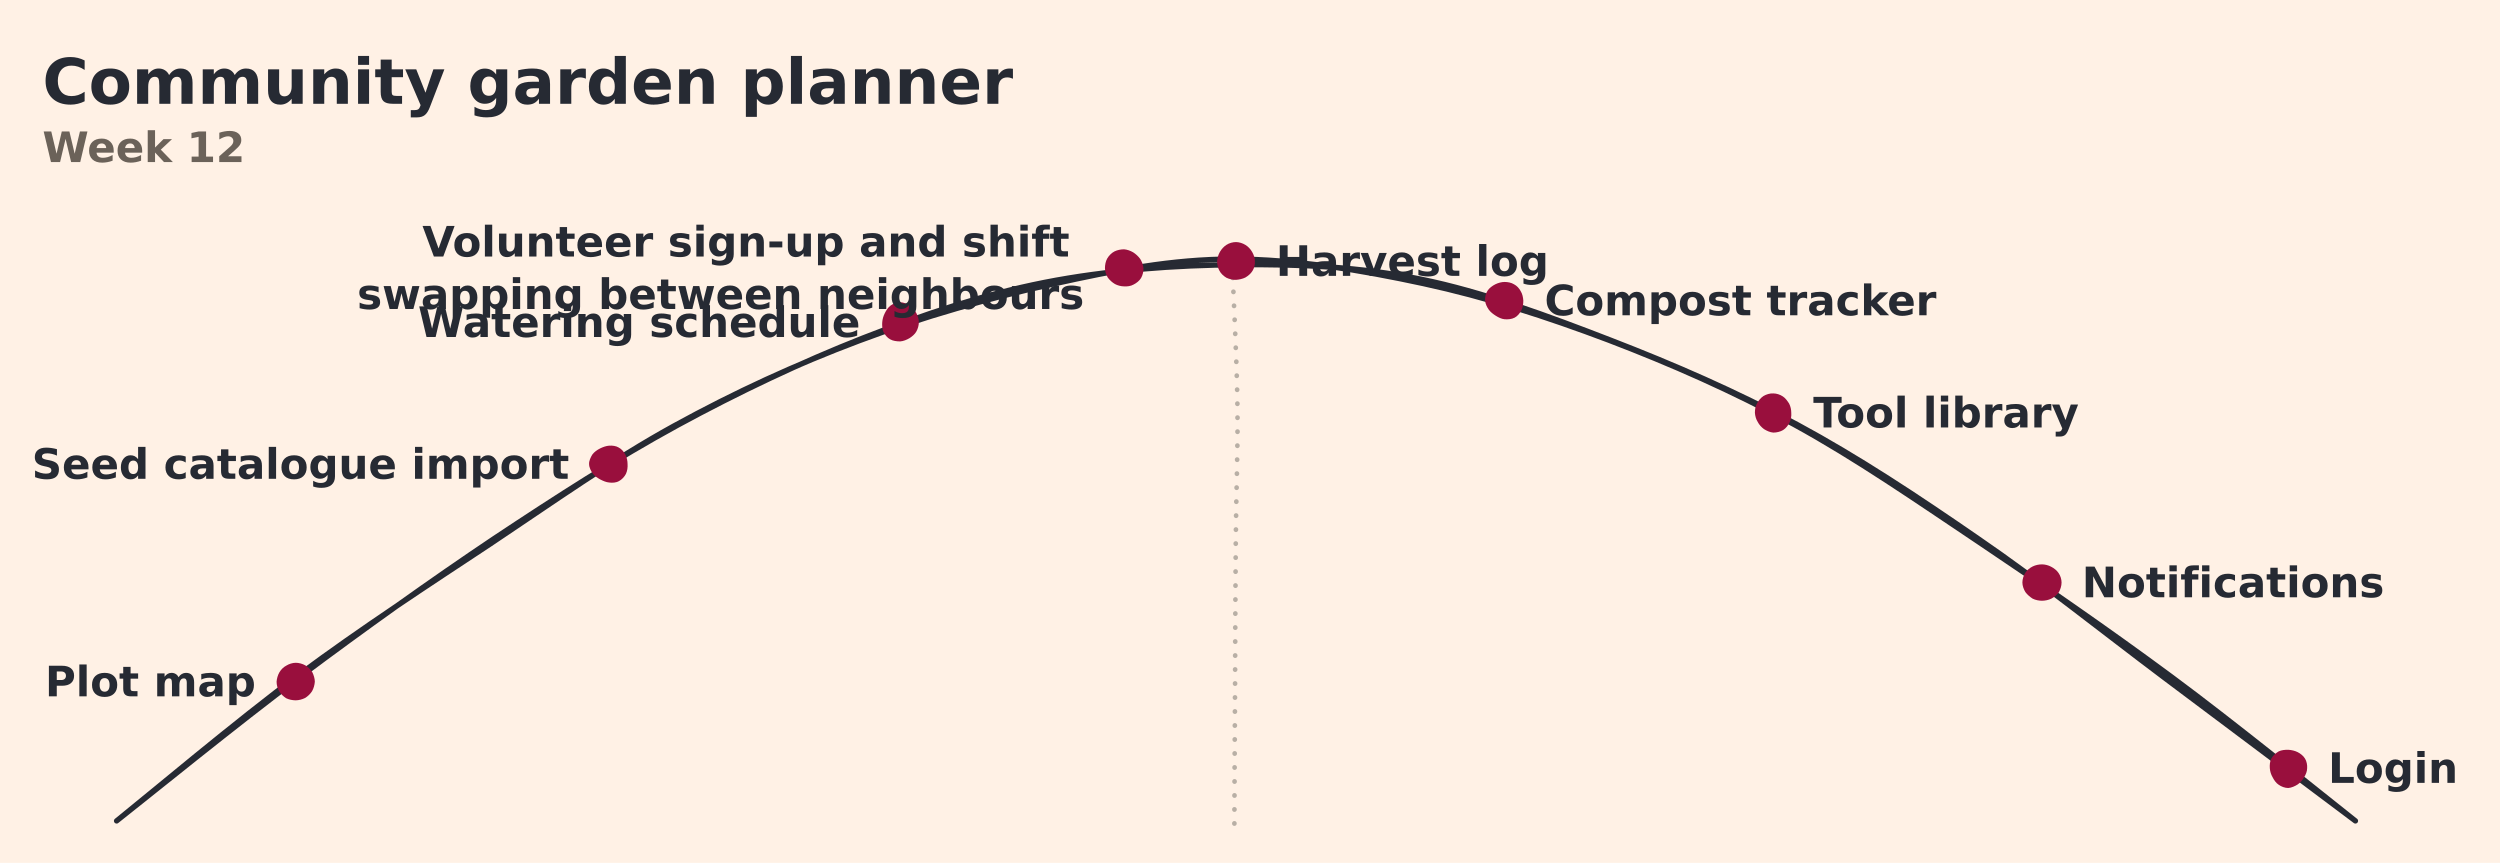
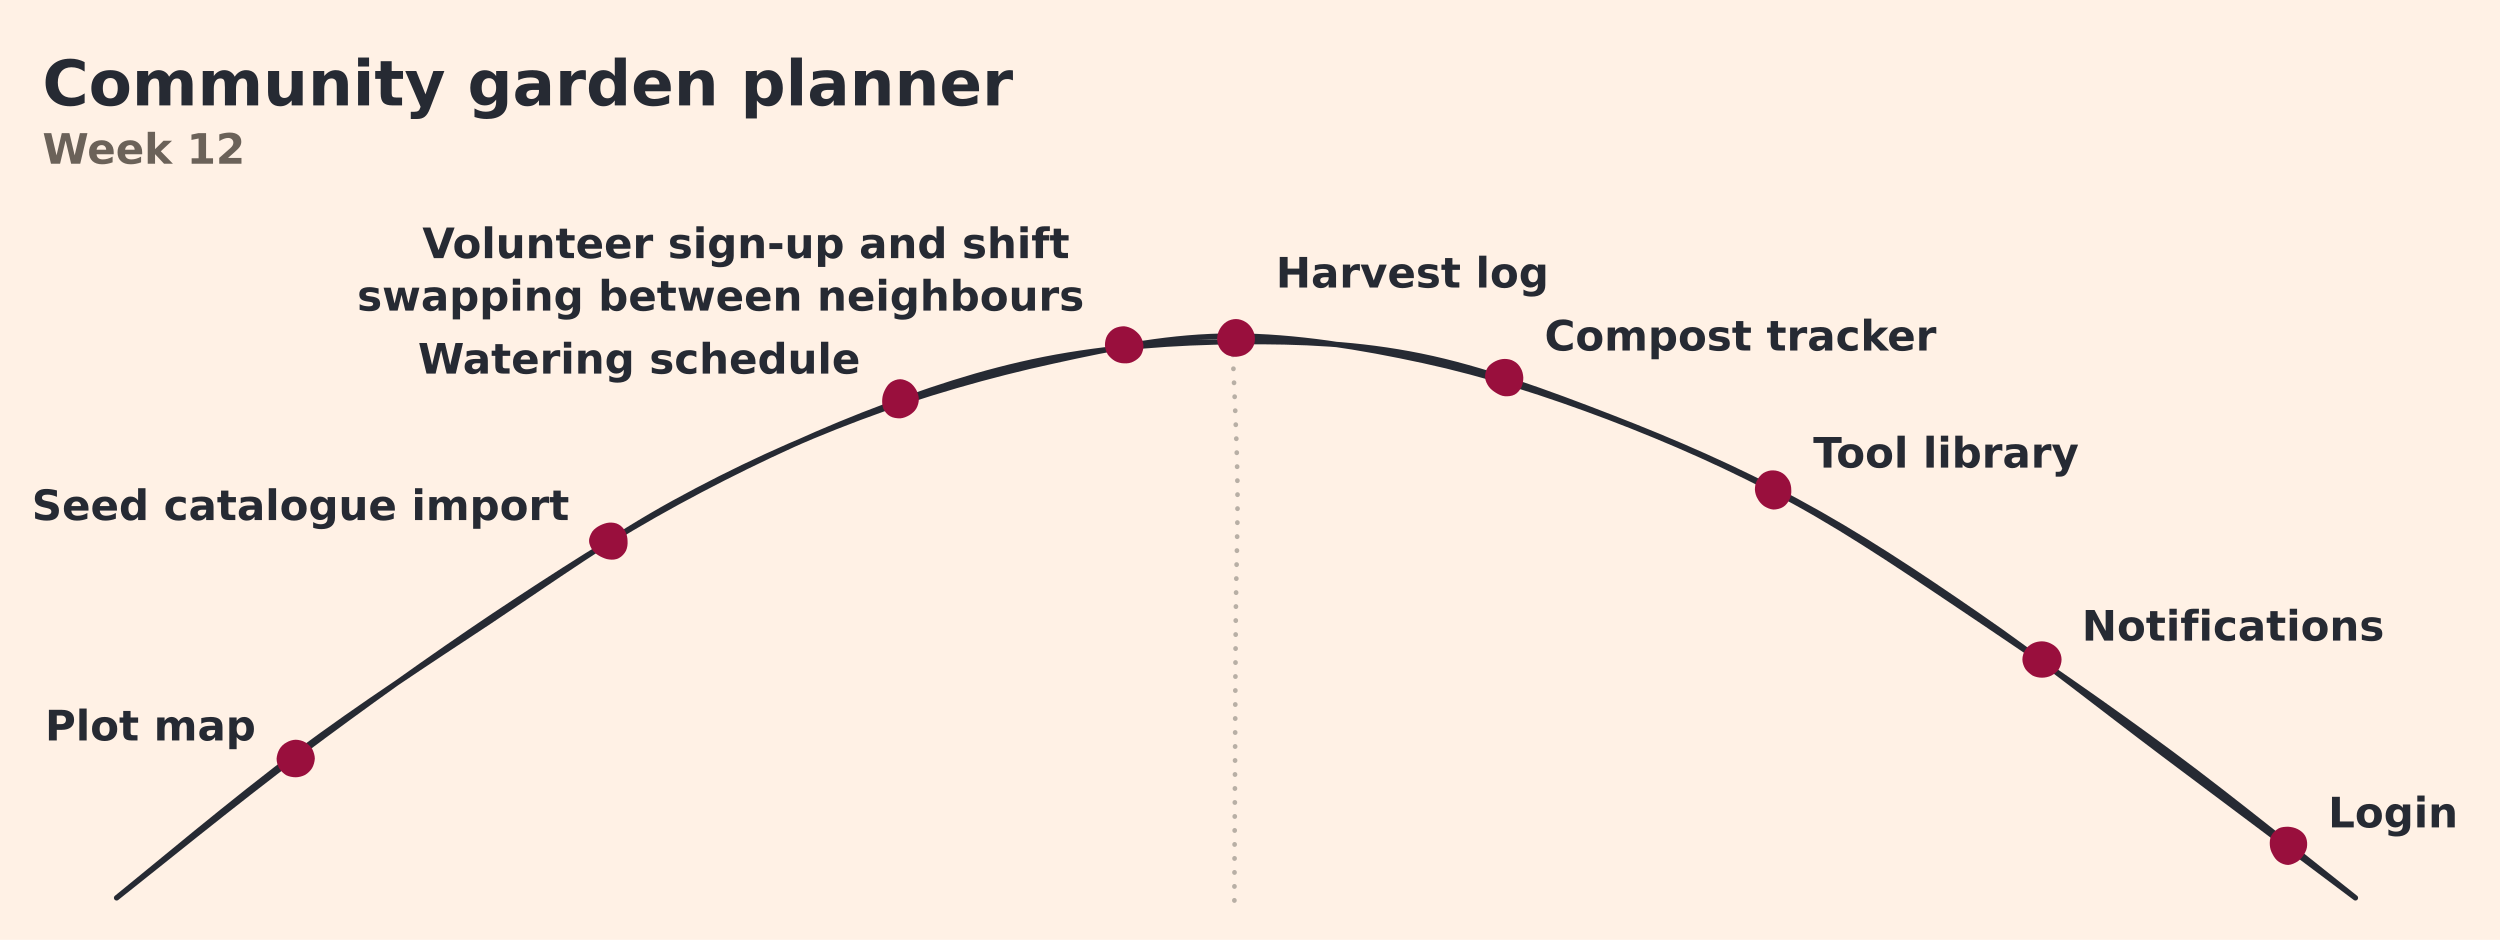
- <svg xmlns="http://www.w3.org/2000/svg" viewBox="-50.0 -352.0 1072.0 370.0" width="1072.0" height="370.0" role="img">
-   <rect x="-50.0" y="-352.0" width="1072.0" height="370.0" fill="#fff1e5" />
+ <svg xmlns="http://www.w3.org/2000/svg" viewBox="-50.0 -385.0 1072.0 403.0" width="1072.0" height="403.0" role="img">
+   <rect x="-50.0" y="-385.0" width="1072.0" height="403.0" fill="#fff1e5" />
  <path d="M478.4,-238.9 C478.7,-228.8 480.4,-198.2 480.6,-178.4 C480.9,-158.6 480.0,-140.0 479.9,-120.2 C479.7,-100.4 479.7,-79.8 479.6,-59.5 C479.5,-39.2 479.3,-8.5 479.3,1.7" fill="none" stroke="#b8afa5" stroke-width="2.0" stroke-linecap="round" stroke-dasharray="0.1 5.9" />
  <path d="M0.0,0.0 C13.1,-10.3 51.7,-41.7 78.7,-61.9 C105.7,-82.1 135.2,-103.2 162.1,-121.2 C189.1,-139.1 214.2,-155.3 240.4,-169.6 C266.7,-183.9 293.7,-196.7 319.9,-207.0 C346.1,-217.2 371.1,-225.6 397.9,-230.9 C424.8,-236.2 454.2,-238.3 481.0,-238.5 C507.9,-238.7 532.6,-237.7 559.2,-232.3 C585.8,-226.9 613.8,-216.5 640.7,-206.1 C667.6,-195.7 694.4,-184.1 720.7,-169.9 C747.0,-155.7 772.2,-139.0 798.4,-120.9 C824.7,-102.9 851.2,-81.6 878.1,-61.4 C905.0,-41.3 946.3,-10.2 960.0,0.0 M0.0,0.0 C13.1,-10.5 51.7,-43.0 78.4,-62.8 C105.1,-82.6 133.3,-101.0 160.1,-118.7 C186.8,-136.5 212.5,-154.8 238.9,-169.3 C265.3,-183.8 291.3,-195.7 318.4,-205.9 C345.5,-216.1 374.8,-224.4 401.5,-230.2 C428.3,-236.1 452.3,-240.9 478.8,-240.9 C505.2,-240.9 533.6,-236.2 560.4,-230.4 C587.2,-224.6 613.2,-216.2 639.7,-206.2 C666.2,-196.1 692.9,-184.4 719.3,-170.0 C745.8,-155.5 771.6,-137.6 798.5,-119.6 C825.5,-101.5 854.3,-81.6 881.2,-61.7 C908.1,-41.8 946.9,-10.3 960.0,0.0" fill="none" stroke="#262a33" stroke-width="2.3" stroke-linecap="round" stroke-linejoin="round" />
  <g class="scope">
    <path d="M85.0,-59.7 C84.9,-58.3 84.5,-56.8 83.8,-55.6 C83.1,-54.5 82.0,-53.4 80.8,-52.7 C79.6,-52.1 78.1,-51.7 76.8,-51.7 C75.5,-51.7 73.9,-52.0 72.7,-52.6 C71.6,-53.3 70.4,-54.4 69.7,-55.6 C69.0,-56.8 68.6,-58.3 68.6,-59.7 C68.7,-61.0 69.1,-62.5 69.8,-63.7 C70.5,-64.9 71.6,-66.0 72.8,-66.6 C73.9,-67.3 75.5,-67.8 76.8,-67.8 C78.1,-67.8 79.7,-67.4 80.9,-66.7 C82.0,-66.1 83.2,-64.9 83.9,-63.8 C84.5,-62.6 85.0,-61.0 85.0,-59.7 Z" fill="#990f3d" />
    <text text-anchor="end" font-family="'Atkinson Hyperlegible Next', Avenir, 'Segoe UI', Seravek, Ubuntu, Calibri, 'DejaVu Sans', sans-serif" font-size="18.0" font-weight="600" fill="#262a33">
-       <tspan x="59.7" y="-53.4">Plot map</tspan>
+       <tspan x="59.7" y="-67.5">Plot map</tspan>
    </text>
  </g>
  <g class="scope">
    <path d="M219.1,-153.0 C219.2,-151.6 219.0,-150.1 218.4,-148.8 C217.8,-147.6 216.6,-146.3 215.4,-145.7 C214.2,-145.0 212.5,-144.9 211.2,-145.1 C209.9,-145.2 208.6,-145.8 207.4,-146.4 C206.2,-147.1 205.0,-147.8 204.2,-148.9 C203.4,-150.0 202.6,-151.6 202.6,-153.0 C202.5,-154.3 203.3,-156.0 204.0,-157.1 C204.8,-158.2 206.1,-159.1 207.3,-159.7 C208.5,-160.3 209.9,-160.8 211.2,-160.9 C212.5,-161.0 214.2,-160.8 215.3,-160.1 C216.5,-159.5 217.6,-158.2 218.2,-157.0 C218.8,-155.8 219.1,-154.3 219.1,-153.0 Z" fill="#990f3d" />
    <text text-anchor="end" font-family="'Atkinson Hyperlegible Next', Avenir, 'Segoe UI', Seravek, Ubuntu, Calibri, 'DejaVu Sans', sans-serif" font-size="18.0" font-weight="600" fill="#262a33">
-       <tspan x="194.1" y="-146.7">Seed catalogue import</tspan>
+       <tspan x="194.1" y="-162.0">Seed catalogue import</tspan>
    </text>
  </g>
  <g class="scope">
    <path d="M344.0,-213.8 C344.0,-212.5 343.6,-211.0 342.9,-209.8 C342.3,-208.7 341.1,-207.7 340.0,-207.0 C338.8,-206.3 337.4,-205.7 336.0,-205.6 C334.6,-205.6 332.9,-205.8 331.7,-206.5 C330.5,-207.1 329.4,-208.5 328.8,-209.7 C328.3,-210.9 328.2,-212.5 328.3,-213.8 C328.4,-215.2 328.8,-216.5 329.4,-217.7 C330.0,-218.9 330.8,-220.2 331.9,-221.0 C333.0,-221.8 334.6,-222.4 336.0,-222.4 C337.4,-222.4 339.0,-221.7 340.1,-221.0 C341.3,-220.2 342.2,-219.0 342.9,-217.8 C343.5,-216.6 344.0,-215.2 344.0,-213.8 Z" fill="#990f3d" />
    <text text-anchor="end" font-family="'Atkinson Hyperlegible Next', Avenir, 'Segoe UI', Seravek, Ubuntu, Calibri, 'DejaVu Sans', sans-serif" font-size="18.0" font-weight="600" fill="#262a33">
-       <tspan x="318.9" y="-207.5">Watering schedule</tspan>
+       <tspan x="318.9" y="-224.8">Watering schedule</tspan>
    </text>
  </g>
  <g class="scope">
    <path d="M440.3,-237.0 C440.4,-235.7 440.0,-234.0 439.3,-232.8 C438.6,-231.6 437.3,-230.6 436.1,-230.0 C434.9,-229.3 433.3,-229.1 432.0,-229.2 C430.7,-229.2 429.2,-229.6 428.1,-230.2 C426.9,-230.9 425.8,-231.9 425.0,-233.0 C424.3,-234.2 423.8,-235.7 423.8,-237.0 C423.8,-238.4 424.1,-240.0 424.8,-241.2 C425.5,-242.4 426.7,-243.6 427.9,-244.2 C429.1,-244.8 430.7,-245.1 432.0,-245.1 C433.3,-245.0 434.7,-244.5 435.9,-243.8 C437.0,-243.1 438.1,-242.1 438.9,-241.0 C439.6,-239.9 440.2,-238.4 440.3,-237.0 Z" fill="#990f3d" />
    <text text-anchor="end" font-family="'Atkinson Hyperlegible Next', Avenir, 'Segoe UI', Seravek, Ubuntu, Calibri, 'DejaVu Sans', sans-serif" font-size="18.0" font-weight="600" fill="#262a33">
-       <tspan x="414.9" y="-242.0">Volunteer sign-up and shift</tspan>
-       <tspan x="414.9" y="-219.5">swapping between neighbours</tspan>
+       <tspan x="414.9" y="-274.3">Volunteer sign-up and shift</tspan>
+       <tspan x="414.9" y="-251.8">swapping between neighbours</tspan>
    </text>
  </g>
  <g class="scope">
    <path d="M488.1,-240.0 C488.2,-238.6 487.8,-237.0 487.1,-235.9 C486.4,-234.7 485.2,-233.7 484.0,-233.0 C482.8,-232.4 481.3,-232.1 480.0,-232.0 C478.7,-232.0 477.1,-232.3 475.9,-232.9 C474.7,-233.6 473.5,-234.7 472.9,-235.9 C472.2,-237.1 471.9,-238.6 471.9,-240.0 C472.0,-241.4 472.4,-242.8 473.1,-244.0 C473.8,-245.2 474.8,-246.3 475.9,-247.0 C477.1,-247.8 478.7,-248.2 480.0,-248.2 C481.3,-248.2 482.9,-247.7 484.0,-247.0 C485.2,-246.3 486.2,-245.2 486.9,-244.0 C487.6,-242.8 488.1,-241.4 488.1,-240.0 Z" fill="#990f3d" />
    <text text-anchor="start" font-family="'Atkinson Hyperlegible Next', Avenir, 'Segoe UI', Seravek, Ubuntu, Calibri, 'DejaVu Sans', sans-serif" font-size="18.0" font-weight="600" fill="#262a33">
-       <tspan x="497.1" y="-233.7">Harvest log</tspan>
+       <tspan x="497.1" y="-261.7">Harvest log</tspan>
    </text>
  </g>
  <g class="scope">
    <path d="M603.2,-223.1 C603.2,-221.8 603.0,-220.2 602.4,-219.0 C601.8,-217.8 600.7,-216.4 599.5,-215.8 C598.2,-215.1 596.5,-215.0 595.2,-215.1 C593.9,-215.2 592.5,-215.9 591.4,-216.6 C590.3,-217.3 589.2,-218.1 588.4,-219.2 C587.6,-220.3 586.9,-221.8 586.8,-223.1 C586.7,-224.5 587.1,-226.2 587.9,-227.4 C588.6,-228.5 590.0,-229.5 591.2,-230.1 C592.4,-230.7 593.9,-231.1 595.2,-231.1 C596.5,-231.1 598.1,-230.8 599.2,-230.1 C600.4,-229.5 601.5,-228.3 602.1,-227.1 C602.8,-226.0 603.1,-224.5 603.2,-223.1 Z" fill="#990f3d" />
    <text text-anchor="start" font-family="'Atkinson Hyperlegible Next', Avenir, 'Segoe UI', Seravek, Ubuntu, Calibri, 'DejaVu Sans', sans-serif" font-size="18.0" font-weight="600" fill="#262a33">
-       <tspan x="612.3" y="-216.8">Compost tracker</tspan>
+       <tspan x="612.3" y="-234.7">Compost tracker</tspan>
    </text>
  </g>
  <g class="scope">
    <path d="M718.1,-175.0 C718.2,-173.6 718.0,-172.1 717.4,-170.9 C716.8,-169.7 715.8,-168.3 714.6,-167.6 C713.5,-166.9 711.8,-166.5 710.4,-166.5 C709.0,-166.6 707.5,-167.3 706.4,-168.0 C705.3,-168.8 704.3,-169.9 703.7,-171.1 C703.0,-172.2 702.6,-173.6 702.5,-175.0 C702.5,-176.3 702.7,-177.8 703.4,-179.0 C704.0,-180.2 705.1,-181.5 706.2,-182.2 C707.4,-182.9 709.0,-183.4 710.4,-183.3 C711.8,-183.3 713.3,-182.8 714.5,-182.0 C715.6,-181.3 716.5,-180.0 717.2,-178.9 C717.8,-177.7 718.1,-176.3 718.1,-175.0 Z" fill="#990f3d" />
    <text text-anchor="start" font-family="'Atkinson Hyperlegible Next', Avenir, 'Segoe UI', Seravek, Ubuntu, Calibri, 'DejaVu Sans', sans-serif" font-size="18.0" font-weight="600" fill="#262a33">
-       <tspan x="727.5" y="-168.7">Tool library</tspan>
+       <tspan x="727.5" y="-184.5">Tool library</tspan>
    </text>
  </g>
  <g class="scope">
    <path d="M834.0,-102.2 C834.0,-100.8 833.5,-99.2 832.8,-98.0 C832.0,-96.9 830.8,-95.9 829.6,-95.3 C828.4,-94.7 826.9,-94.4 825.6,-94.4 C824.3,-94.4 822.8,-94.7 821.6,-95.3 C820.5,-96.0 819.3,-97.0 818.5,-98.1 C817.8,-99.2 817.2,-100.8 817.2,-102.2 C817.2,-103.6 817.7,-105.2 818.4,-106.3 C819.1,-107.5 820.4,-108.5 821.6,-109.1 C822.8,-109.7 824.3,-110.0 825.6,-110.0 C826.9,-110.0 828.4,-109.6 829.5,-109.0 C830.7,-108.4 832.0,-107.4 832.7,-106.3 C833.5,-105.2 834.0,-103.6 834.0,-102.2 Z" fill="#990f3d" />
    <text text-anchor="start" font-family="'Atkinson Hyperlegible Next', Avenir, 'Segoe UI', Seravek, Ubuntu, Calibri, 'DejaVu Sans', sans-serif" font-size="18.0" font-weight="600" fill="#262a33">
-       <tspan x="842.7" y="-95.9">Notifications</tspan>
+       <tspan x="842.7" y="-110.3">Notifications</tspan>
    </text>
  </g>
  <g class="scope">
    <path d="M939.3,-22.6 C939.3,-21.2 938.7,-19.8 938.0,-18.7 C937.3,-17.5 936.4,-16.4 935.2,-15.6 C934.1,-14.9 932.6,-14.2 931.2,-14.1 C929.8,-14.1 928.2,-14.7 927.1,-15.5 C926.0,-16.2 925.1,-17.5 924.5,-18.7 C923.8,-19.9 923.4,-21.2 923.3,-22.6 C923.2,-23.9 923.3,-25.6 924.0,-26.8 C924.6,-28.0 925.9,-29.1 927.1,-29.8 C928.3,-30.4 929.8,-30.5 931.2,-30.5 C932.6,-30.4 934.0,-30.1 935.2,-29.5 C936.4,-28.9 937.7,-27.9 938.4,-26.7 C939.1,-25.6 939.4,-23.9 939.3,-22.6 Z" fill="#990f3d" />
    <text text-anchor="start" font-family="'Atkinson Hyperlegible Next', Avenir, 'Segoe UI', Seravek, Ubuntu, Calibri, 'DejaVu Sans', sans-serif" font-size="18.0" font-weight="600" fill="#262a33">
-       <tspan x="948.3" y="-16.3">Login</tspan>
+       <tspan x="948.3" y="-30.2">Login</tspan>
    </text>
  </g>
  <text text-anchor="start" font-family="'Atkinson Hyperlegible Next', Avenir, 'Segoe UI', Seravek, Ubuntu, Calibri, 'DejaVu Sans', sans-serif" font-size="27.0" font-weight="700" fill="#262a33">
-     <tspan x="-31.8" y="-307.5">Community garden planner</tspan>
+     <tspan x="-31.8" y="-339.8">Community garden planner</tspan>
  </text>
  <text text-anchor="start" font-family="'Atkinson Hyperlegible Next', Avenir, 'Segoe UI', Seravek, Ubuntu, Calibri, 'DejaVu Sans', sans-serif" font-size="18.0" font-weight="600" fill="#6b6259">
-     <tspan x="-31.8" y="-282.5">Week 12</tspan>
+     <tspan x="-31.8" y="-314.8">Week 12</tspan>
  </text>
</svg>
